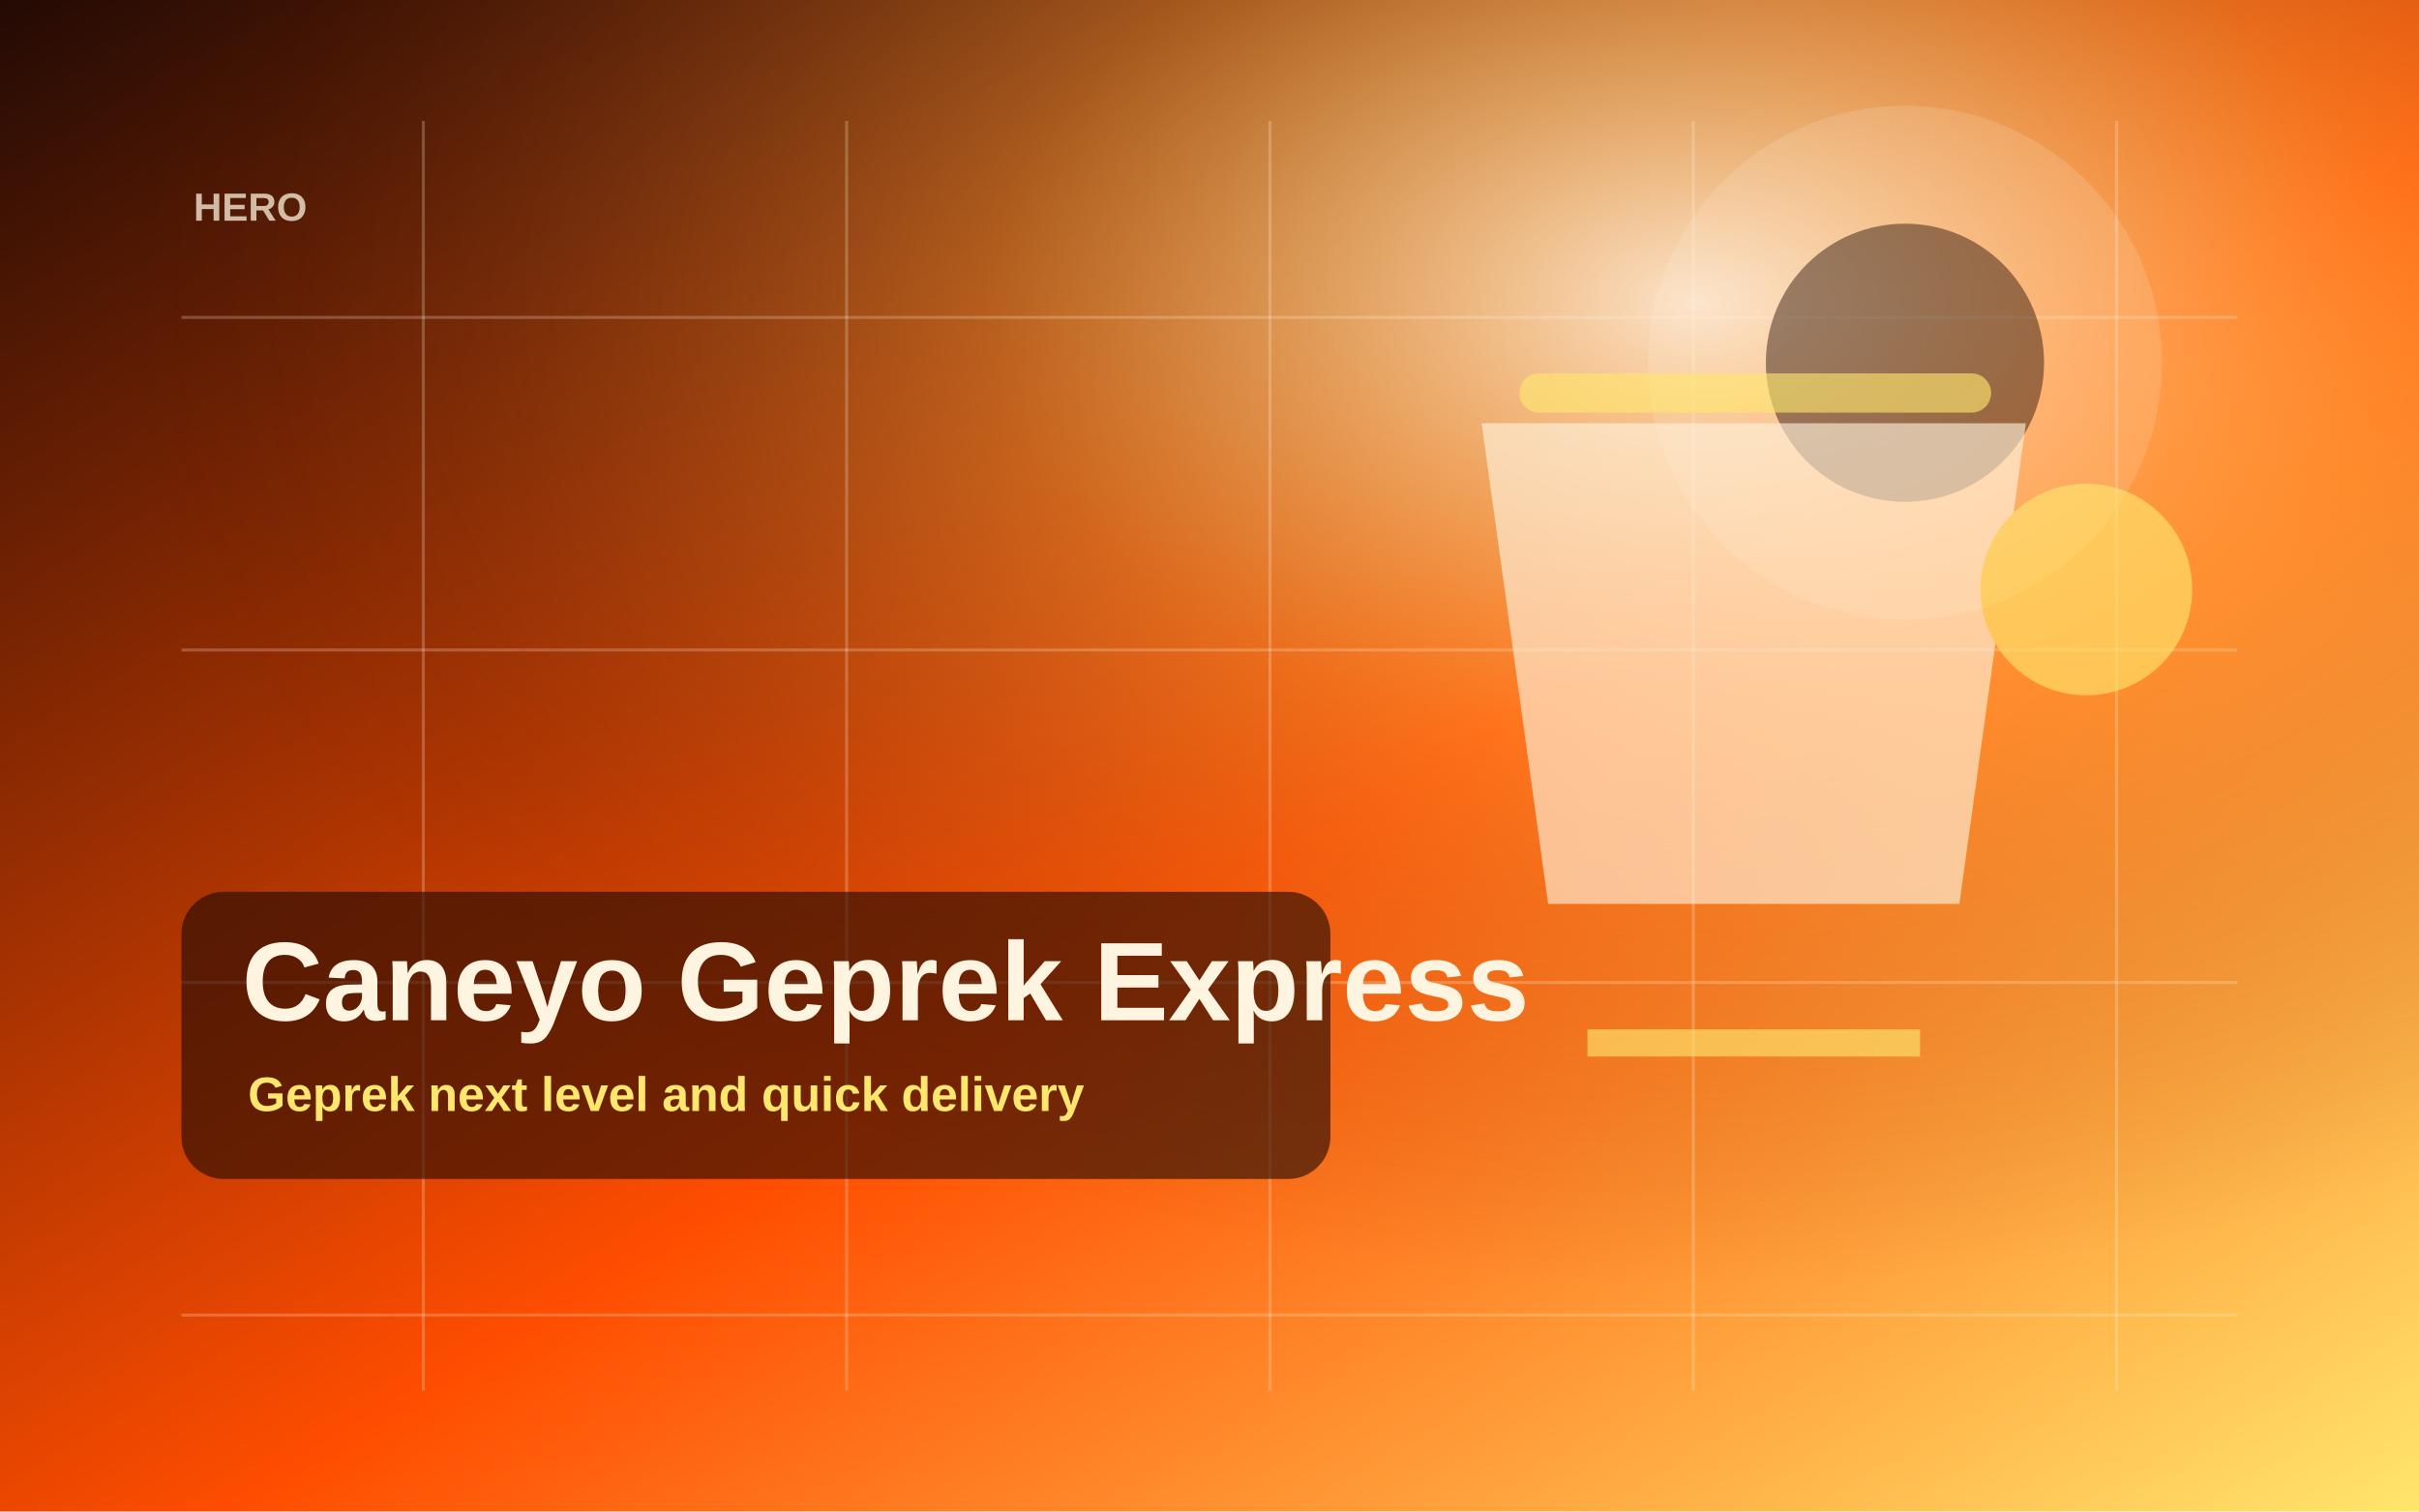
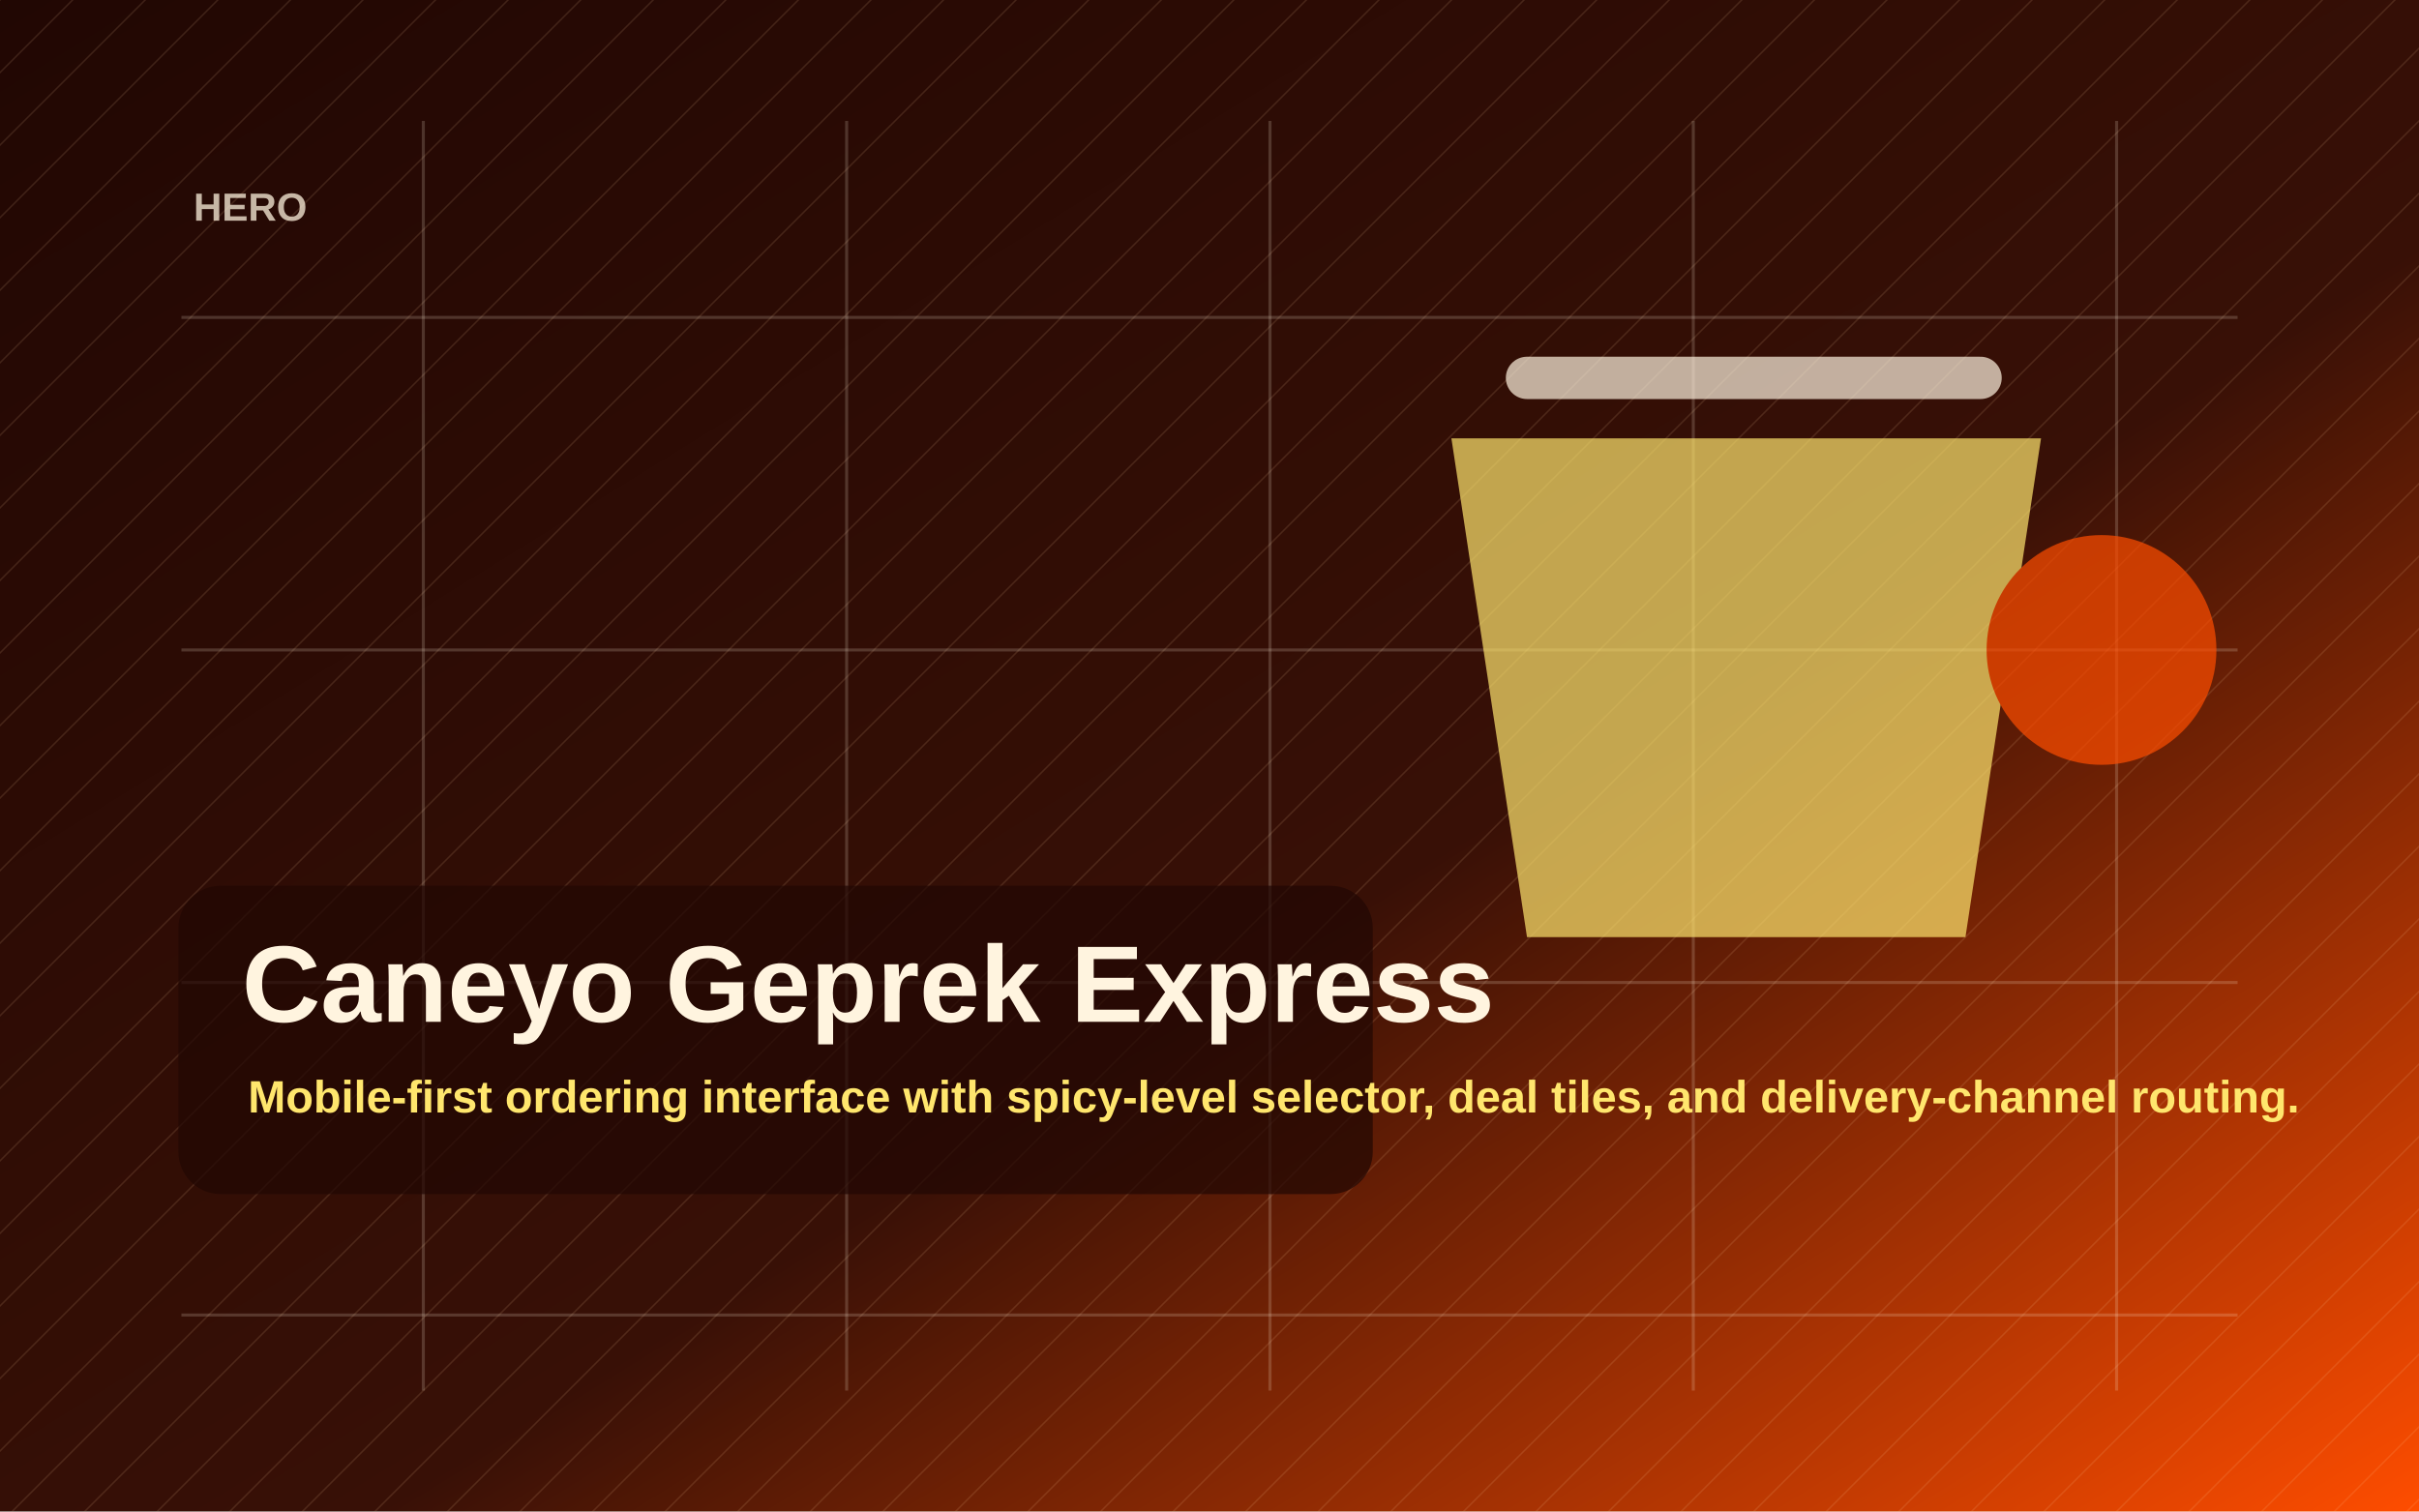
<svg xmlns="http://www.w3.org/2000/svg" width="1600" height="1000" viewBox="0 0 1600 1000" role="img" aria-label="Caneyo Geprek Express">
  <defs>
    <linearGradient id="bg" x1="0" x2="1" y1="0" y2="1">
-       <stop offset="0" stop-color="#220a04" />
-       <stop offset="0.55" stop-color="#ff4d00" />
-       <stop offset="1" stop-color="#ffe66d" />
+       <stop offset="0" stop-color="#210703" />
+       <stop offset=".58" stop-color="#381006" />
+       <stop offset="1" stop-color="#ff4d00" />
    </linearGradient>
-     <radialGradient id="glow" cx="70%" cy="20%" r="65%">
-       <stop offset="0" stop-color="#fff4df" stop-opacity=".9" />
-       <stop offset=".45" stop-color="#ffe66d" stop-opacity=".25" />
-       <stop offset="1" stop-color="#220a04" stop-opacity="0" />
-     </radialGradient>
+     <pattern id="grain" width="48" height="48" patternUnits="userSpaceOnUse">
+       <path d="M0 48L48 0M-12 12L12-12M36 60L60 36" stroke="#ffcf9b" stroke-opacity=".13" />
+     </pattern>
  </defs>
  <rect width="1600" height="1000" fill="url(#bg)" />
-   <rect width="1600" height="1000" fill="url(#glow)" />
-   <g fill="none" stroke="#fff4df" stroke-opacity=".24" stroke-width="2">
-     <path d="M120 210 H1480 M120 430 H1480 M120 650 H1480 M120 870 H1480" />
-     <path d="M280 80 V920 M560 80 V920 M840 80 V920 M1120 80 V920 M1400 80 V920" />
+   <rect width="1600" height="1000" fill="url(#grain)" />
+   <g fill="none" stroke="#fff4df" stroke-opacity=".18" stroke-width="2">
+     <path d="M120 210H1480M120 430H1480M120 650H1480M120 870H1480" />
+     <path d="M280 80V920M560 80V920M840 80V920M1120 80V920M1400 80V920" />
  </g>
-   <circle cx="1260" cy="240" r="170" fill="#fff4df" opacity=".16" />
-   <circle cx="1260" cy="240" r="92" fill="#220a04" opacity=".45" />
-   <g opacity=".62">
-     <path d="M980 280h360l-44 318H1024z" fill="#fff4df" />
-     <path d="M1018 260h286" stroke="#ffe66d" stroke-width="26" stroke-linecap="round" />
-     <path d="M1050 690h220" stroke="#ffe66d" stroke-width="18" />
-     <circle cx="1380" cy="390" r="70" fill="#ffe66d" />
+   <g opacity=".7">
+     <path d="M960 290h390l-50 330h-290z" fill="#ffe66d" />
+     <path d="M1010 250h300" stroke="#fff4df" stroke-width="28" stroke-linecap="round" />
+     <circle cx="1390" cy="430" r="76" fill="#ff4d00" />
  </g>
-   <rect x="120" y="590" width="760" height="190" rx="28" fill="#220a04" opacity=".62" />
-   <text x="160" y="675" font-family="Arial, Helvetica, sans-serif" font-size="74" font-weight="900" fill="#fff4df">Caneyo Geprek Express</text>
-   <text x="164" y="735" font-family="Arial, Helvetica, sans-serif" font-size="32" font-weight="700" fill="#ffe66d">Geprek next level and quick delivery</text>
+   <rect x="118" y="586" width="790" height="204" rx="28" fill="#210703" opacity=".72" />
+   <text x="160" y="676" font-family="Arial, Helvetica, sans-serif" font-size="72" font-weight="900" fill="#fff4df">Caneyo Geprek Express</text>
+   <text x="164" y="736" font-family="Arial, Helvetica, sans-serif" font-size="30" font-weight="700" fill="#ffe66d">Mobile-first ordering interface with spicy-level selector, deal tiles, and delivery-channel routing.</text>
  <text x="128" y="146" font-family="Arial, Helvetica, sans-serif" font-size="26" font-weight="800" fill="#fff4df" opacity=".74">HERO</text>
</svg>
